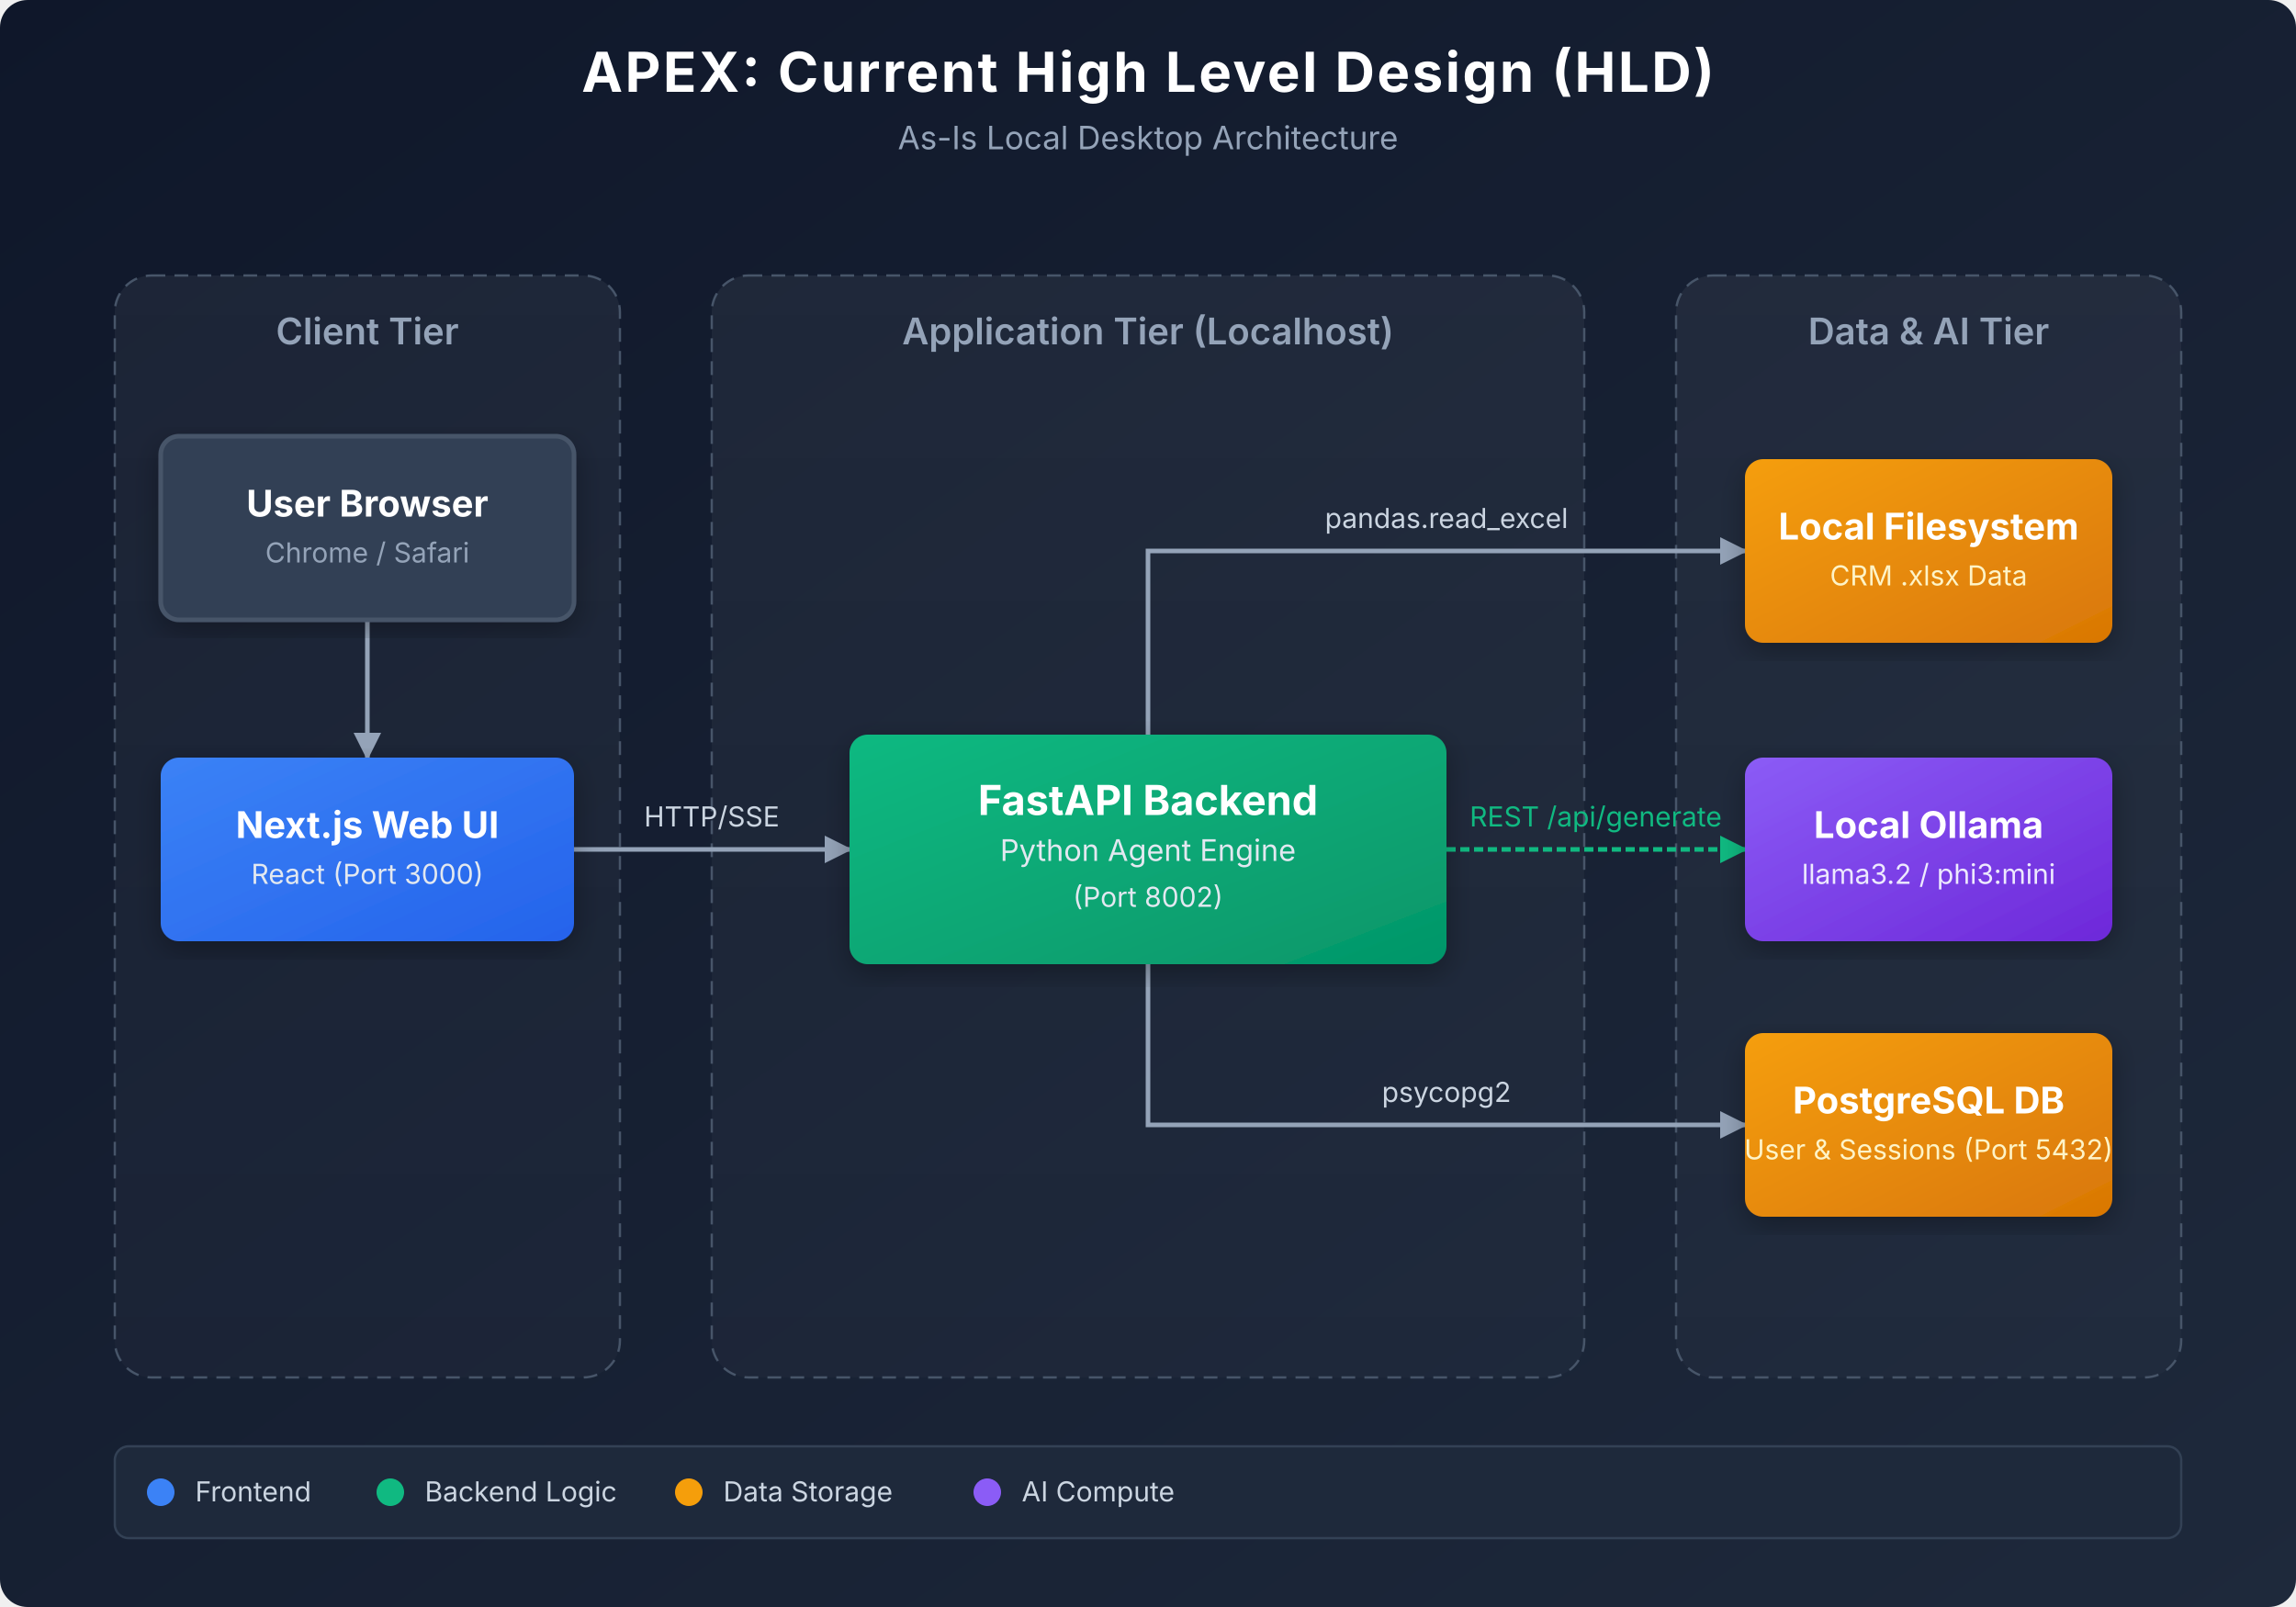
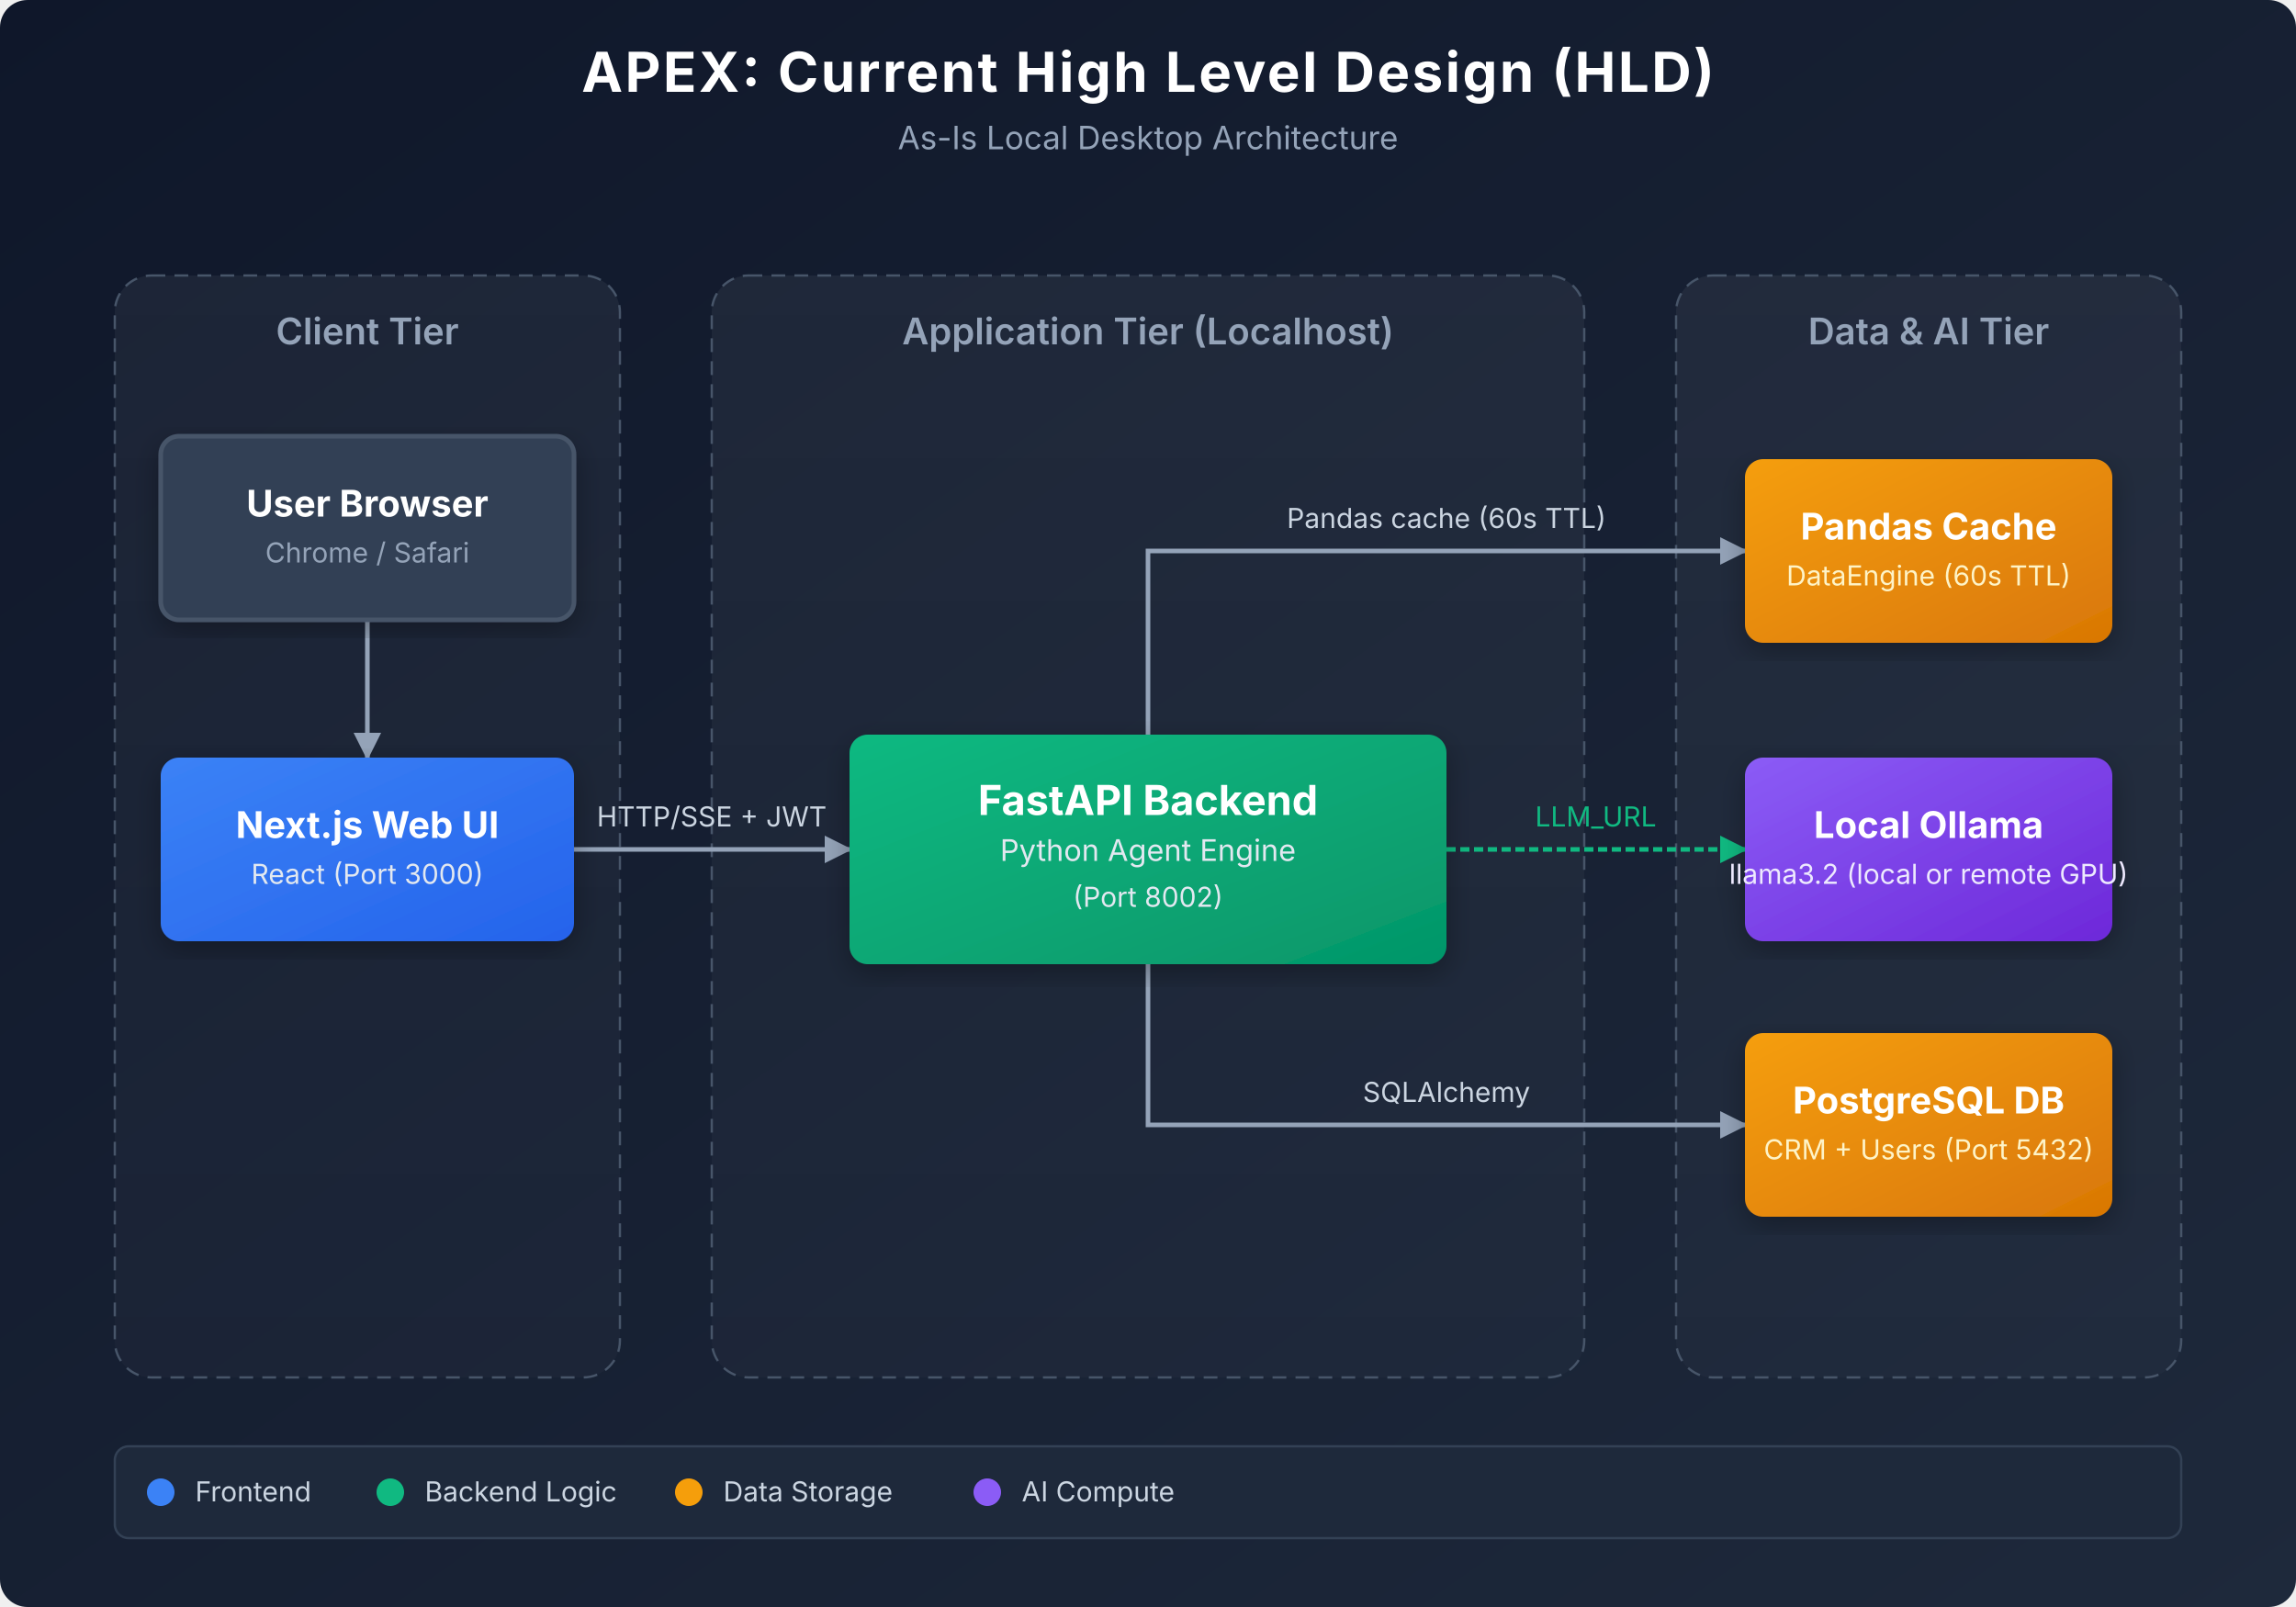
<svg xmlns="http://www.w3.org/2000/svg" viewBox="0 0 1000 700" width="100%" height="100%">
  <defs>
    <linearGradient id="bgGradient" x1="0%" y1="0%" x2="100%" y2="100%">
      <stop offset="0%" stop-color="#0f172a" />
      <stop offset="100%" stop-color="#1e293b" />
    </linearGradient>
    <linearGradient id="clientGrad" x1="0%" y1="0%" x2="100%" y2="100%">
      <stop offset="0%" stop-color="#3b82f6" />
      <stop offset="100%" stop-color="#2563eb" />
    </linearGradient>
    <linearGradient id="serverGrad" x1="0%" y1="0%" x2="100%" y2="100%">
      <stop offset="0%" stop-color="#10b981" />
      <stop offset="100%" stop-color="#059669" />
    </linearGradient>
    <linearGradient id="dataGrad" x1="0%" y1="0%" x2="100%" y2="100%">
      <stop offset="0%" stop-color="#f59e0b" />
      <stop offset="100%" stop-color="#d97706" />
    </linearGradient>
    <linearGradient id="aiGrad" x1="0%" y1="0%" x2="100%" y2="100%">
      <stop offset="0%" stop-color="#8b5cf6" />
      <stop offset="100%" stop-color="#6d28d9" />
    </linearGradient>
    <linearGradient id="groupGrad" x1="0%" y1="0%" x2="0%" y2="100%">
      <stop offset="0%" stop-color="#ffffff" stop-opacity="0.05" />
      <stop offset="100%" stop-color="#ffffff" stop-opacity="0.02" />
    </linearGradient>
    <filter id="shadow" x="-10%" y="-10%" width="120%" height="120%">
      <feDropShadow dx="0" dy="4" stdDeviation="6" flood-color="#000000" flood-opacity="0.3" />
    </filter>
    <filter id="glow" x="-20%" y="-20%" width="140%" height="140%">
      <feGaussianBlur stdDeviation="3" result="blur" />
      <feComposite in="SourceGraphic" in2="blur" operator="over" />
    </filter>
    <marker id="arrow" viewBox="0 0 10 10" refX="9" refY="5" markerWidth="6" markerHeight="6" orient="auto-start-reverse">
      <path d="M 0 0 L 10 5 L 0 10 z" fill="#94a3b8" />
    </marker>
    <marker id="arrowGreen" viewBox="0 0 10 10" refX="9" refY="5" markerWidth="6" markerHeight="6" orient="auto-start-reverse">
      <path d="M 0 0 L 10 5 L 0 10 z" fill="#10b981" />
    </marker>
  </defs>
  <rect width="100%" height="100%" fill="url(#bgGradient)" rx="12" />
  <text x="500" y="40" font-family="'Inter', sans-serif" font-size="24" font-weight="700" fill="#ffffff" text-anchor="middle" letter-spacing="1">APEX: Current High Level Design (HLD)</text>
  <text x="500" y="65" font-family="'Inter', sans-serif" font-size="14" font-weight="400" fill="#94a3b8" text-anchor="middle">As-Is Local Desktop Architecture</text>
  <rect x="50" y="120" width="220" height="480" rx="16" fill="url(#groupGrad)" stroke="#475569" stroke-dasharray="6,4" />
  <text x="160" y="150" font-family="'Inter', sans-serif" font-size="16" font-weight="600" fill="#94a3b8" text-anchor="middle">Client Tier</text>
  <rect x="310" y="120" width="380" height="480" rx="16" fill="url(#groupGrad)" stroke="#475569" stroke-dasharray="6,4" />
  <text x="500" y="150" font-family="'Inter', sans-serif" font-size="16" font-weight="600" fill="#94a3b8" text-anchor="middle">Application Tier (Localhost)</text>
  <rect x="730" y="120" width="220" height="480" rx="16" fill="url(#groupGrad)" stroke="#475569" stroke-dasharray="6,4" />
  <text x="840" y="150" font-family="'Inter', sans-serif" font-size="16" font-weight="600" fill="#94a3b8" text-anchor="middle">Data &amp; AI Tier</text>
  <path d="M 160 270 L 160 330" fill="none" stroke="#94a3b8" stroke-width="2" marker-end="url(#arrow)" />
  <path d="M 250 370 L 370 370" fill="none" stroke="#94a3b8" stroke-width="2" marker-end="url(#arrow)" />
-   <text x="310" y="360" font-family="'Inter', sans-serif" font-size="12" fill="#cbd5e1" text-anchor="middle">HTTP/SSE</text>
+   <text x="310" y="360" font-family="'Inter', sans-serif" font-size="12" fill="#cbd5e1" text-anchor="middle">HTTP/SSE + JWT</text>
  <path d="M 500 420 L 500 490 L 760 490 L 760 490" fill="none" stroke="#94a3b8" stroke-width="2" marker-end="url(#arrow)" />
-   <text x="630" y="480" font-family="'Inter', sans-serif" font-size="12" fill="#cbd5e1" text-anchor="middle">psycopg2</text>
+   <text x="630" y="480" font-family="'Inter', sans-serif" font-size="12" fill="#cbd5e1" text-anchor="middle">SQLAlchemy</text>
  <path d="M 500 320 L 500 240 L 760 240" fill="none" stroke="#94a3b8" stroke-width="2" marker-end="url(#arrow)" />
-   <text x="630" y="230" font-family="'Inter', sans-serif" font-size="12" fill="#cbd5e1" text-anchor="middle">pandas.read_excel</text>
+   <text x="630" y="230" font-family="'Inter', sans-serif" font-size="12" fill="#cbd5e1" text-anchor="middle">Pandas cache (60s TTL)</text>
  <path d="M 630 370 L 760 370" fill="none" stroke="#10b981" stroke-width="2" marker-end="url(#arrowGreen)" stroke-dasharray="4,2" />
-   <text x="695" y="360" font-family="'Inter', sans-serif" font-size="12" fill="#10b981" text-anchor="middle">REST /api/generate</text>
+   <text x="695" y="360" font-family="'Inter', sans-serif" font-size="12" fill="#10b981" text-anchor="middle">LLM_URL</text>
  <g transform="translate(70, 330)" filter="url(#shadow)">
    <rect width="180" height="80" rx="8" fill="url(#clientGrad)" />
    <text x="90" y="35" font-family="'Inter', sans-serif" font-size="16" font-weight="700" fill="#ffffff" text-anchor="middle">Next.js Web UI</text>
    <text x="90" y="55" font-family="'Inter', sans-serif" font-size="12" fill="#e2e8f0" text-anchor="middle">React (Port 3000)</text>
  </g>
  <g transform="translate(70, 190)" filter="url(#shadow)">
    <rect width="180" height="80" rx="8" fill="#334155" stroke="#475569" stroke-width="2" />
    <text x="90" y="35" font-family="'Inter', sans-serif" font-size="16" font-weight="700" fill="#ffffff" text-anchor="middle">User Browser</text>
    <text x="90" y="55" font-family="'Inter', sans-serif" font-size="12" fill="#94a3b8" text-anchor="middle">Chrome / Safari</text>
  </g>
  <g transform="translate(370, 320)" filter="url(#shadow)">
    <rect width="260" height="100" rx="8" fill="url(#serverGrad)" />
    <text x="130" y="35" font-family="'Inter', sans-serif" font-size="18" font-weight="700" fill="#ffffff" text-anchor="middle">FastAPI Backend</text>
    <text x="130" y="55" font-family="'Inter', sans-serif" font-size="13" fill="#e2e8f0" text-anchor="middle">Python Agent Engine</text>
    <text x="130" y="75" font-family="'Inter', sans-serif" font-size="12" fill="#e2e8f0" text-anchor="middle">(Port 8002)</text>
  </g>
  <g transform="translate(760, 200)" filter="url(#shadow)">
    <rect width="160" height="80" rx="8" fill="url(#dataGrad)" />
-     <text x="80" y="35" font-family="'Inter', sans-serif" font-size="16" font-weight="700" fill="#ffffff" text-anchor="middle">Local Filesystem</text>
-     <text x="80" y="55" font-family="'Inter', sans-serif" font-size="12" fill="#fef3c7" text-anchor="middle">CRM .xlsx Data</text>
+     <text x="80" y="35" font-family="'Inter', sans-serif" font-size="16" font-weight="700" fill="#ffffff" text-anchor="middle">Pandas Cache</text>
+     <text x="80" y="55" font-family="'Inter', sans-serif" font-size="12" fill="#fef3c7" text-anchor="middle">DataEngine (60s TTL)</text>
  </g>
  <g transform="translate(760, 450)" filter="url(#shadow)">
    <rect width="160" height="80" rx="8" fill="url(#dataGrad)" />
    <text x="80" y="35" font-family="'Inter', sans-serif" font-size="16" font-weight="700" fill="#ffffff" text-anchor="middle">PostgreSQL DB</text>
-     <text x="80" y="55" font-family="'Inter', sans-serif" font-size="12" fill="#fef3c7" text-anchor="middle">User &amp; Sessions (Port 5432)</text>
+     <text x="80" y="55" font-family="'Inter', sans-serif" font-size="12" fill="#fef3c7" text-anchor="middle">CRM + Users (Port 5432)</text>
  </g>
  <g transform="translate(760, 330)" filter="url(#shadow)">
    <rect width="160" height="80" rx="8" fill="url(#aiGrad)" />
    <text x="80" y="35" font-family="'Inter', sans-serif" font-size="16" font-weight="700" fill="#ffffff" text-anchor="middle">Local Ollama</text>
-     <text x="80" y="55" font-family="'Inter', sans-serif" font-size="12" fill="#ede9fe" text-anchor="middle">llama3.2 / phi3:mini</text>
+     <text x="80" y="55" font-family="'Inter', sans-serif" font-size="12" fill="#ede9fe" text-anchor="middle">llama3.2 (local or remote GPU)</text>
  </g>
  <g transform="translate(50, 630)">
    <rect width="900" height="40" rx="6" fill="#1e293b" stroke="#334155" />
    <circle cx="20" cy="20" r="6" fill="#3b82f6" />
    <text x="35" y="24" font-family="'Inter', sans-serif" font-size="12" fill="#cbd5e1">Frontend</text>
    <circle cx="120" cy="20" r="6" fill="#10b981" />
    <text x="135" y="24" font-family="'Inter', sans-serif" font-size="12" fill="#cbd5e1">Backend Logic</text>
    <circle cx="250" cy="20" r="6" fill="#f59e0b" />
    <text x="265" y="24" font-family="'Inter', sans-serif" font-size="12" fill="#cbd5e1">Data Storage</text>
    <circle cx="380" cy="20" r="6" fill="#8b5cf6" />
    <text x="395" y="24" font-family="'Inter', sans-serif" font-size="12" fill="#cbd5e1">AI Compute</text>
  </g>
</svg>
